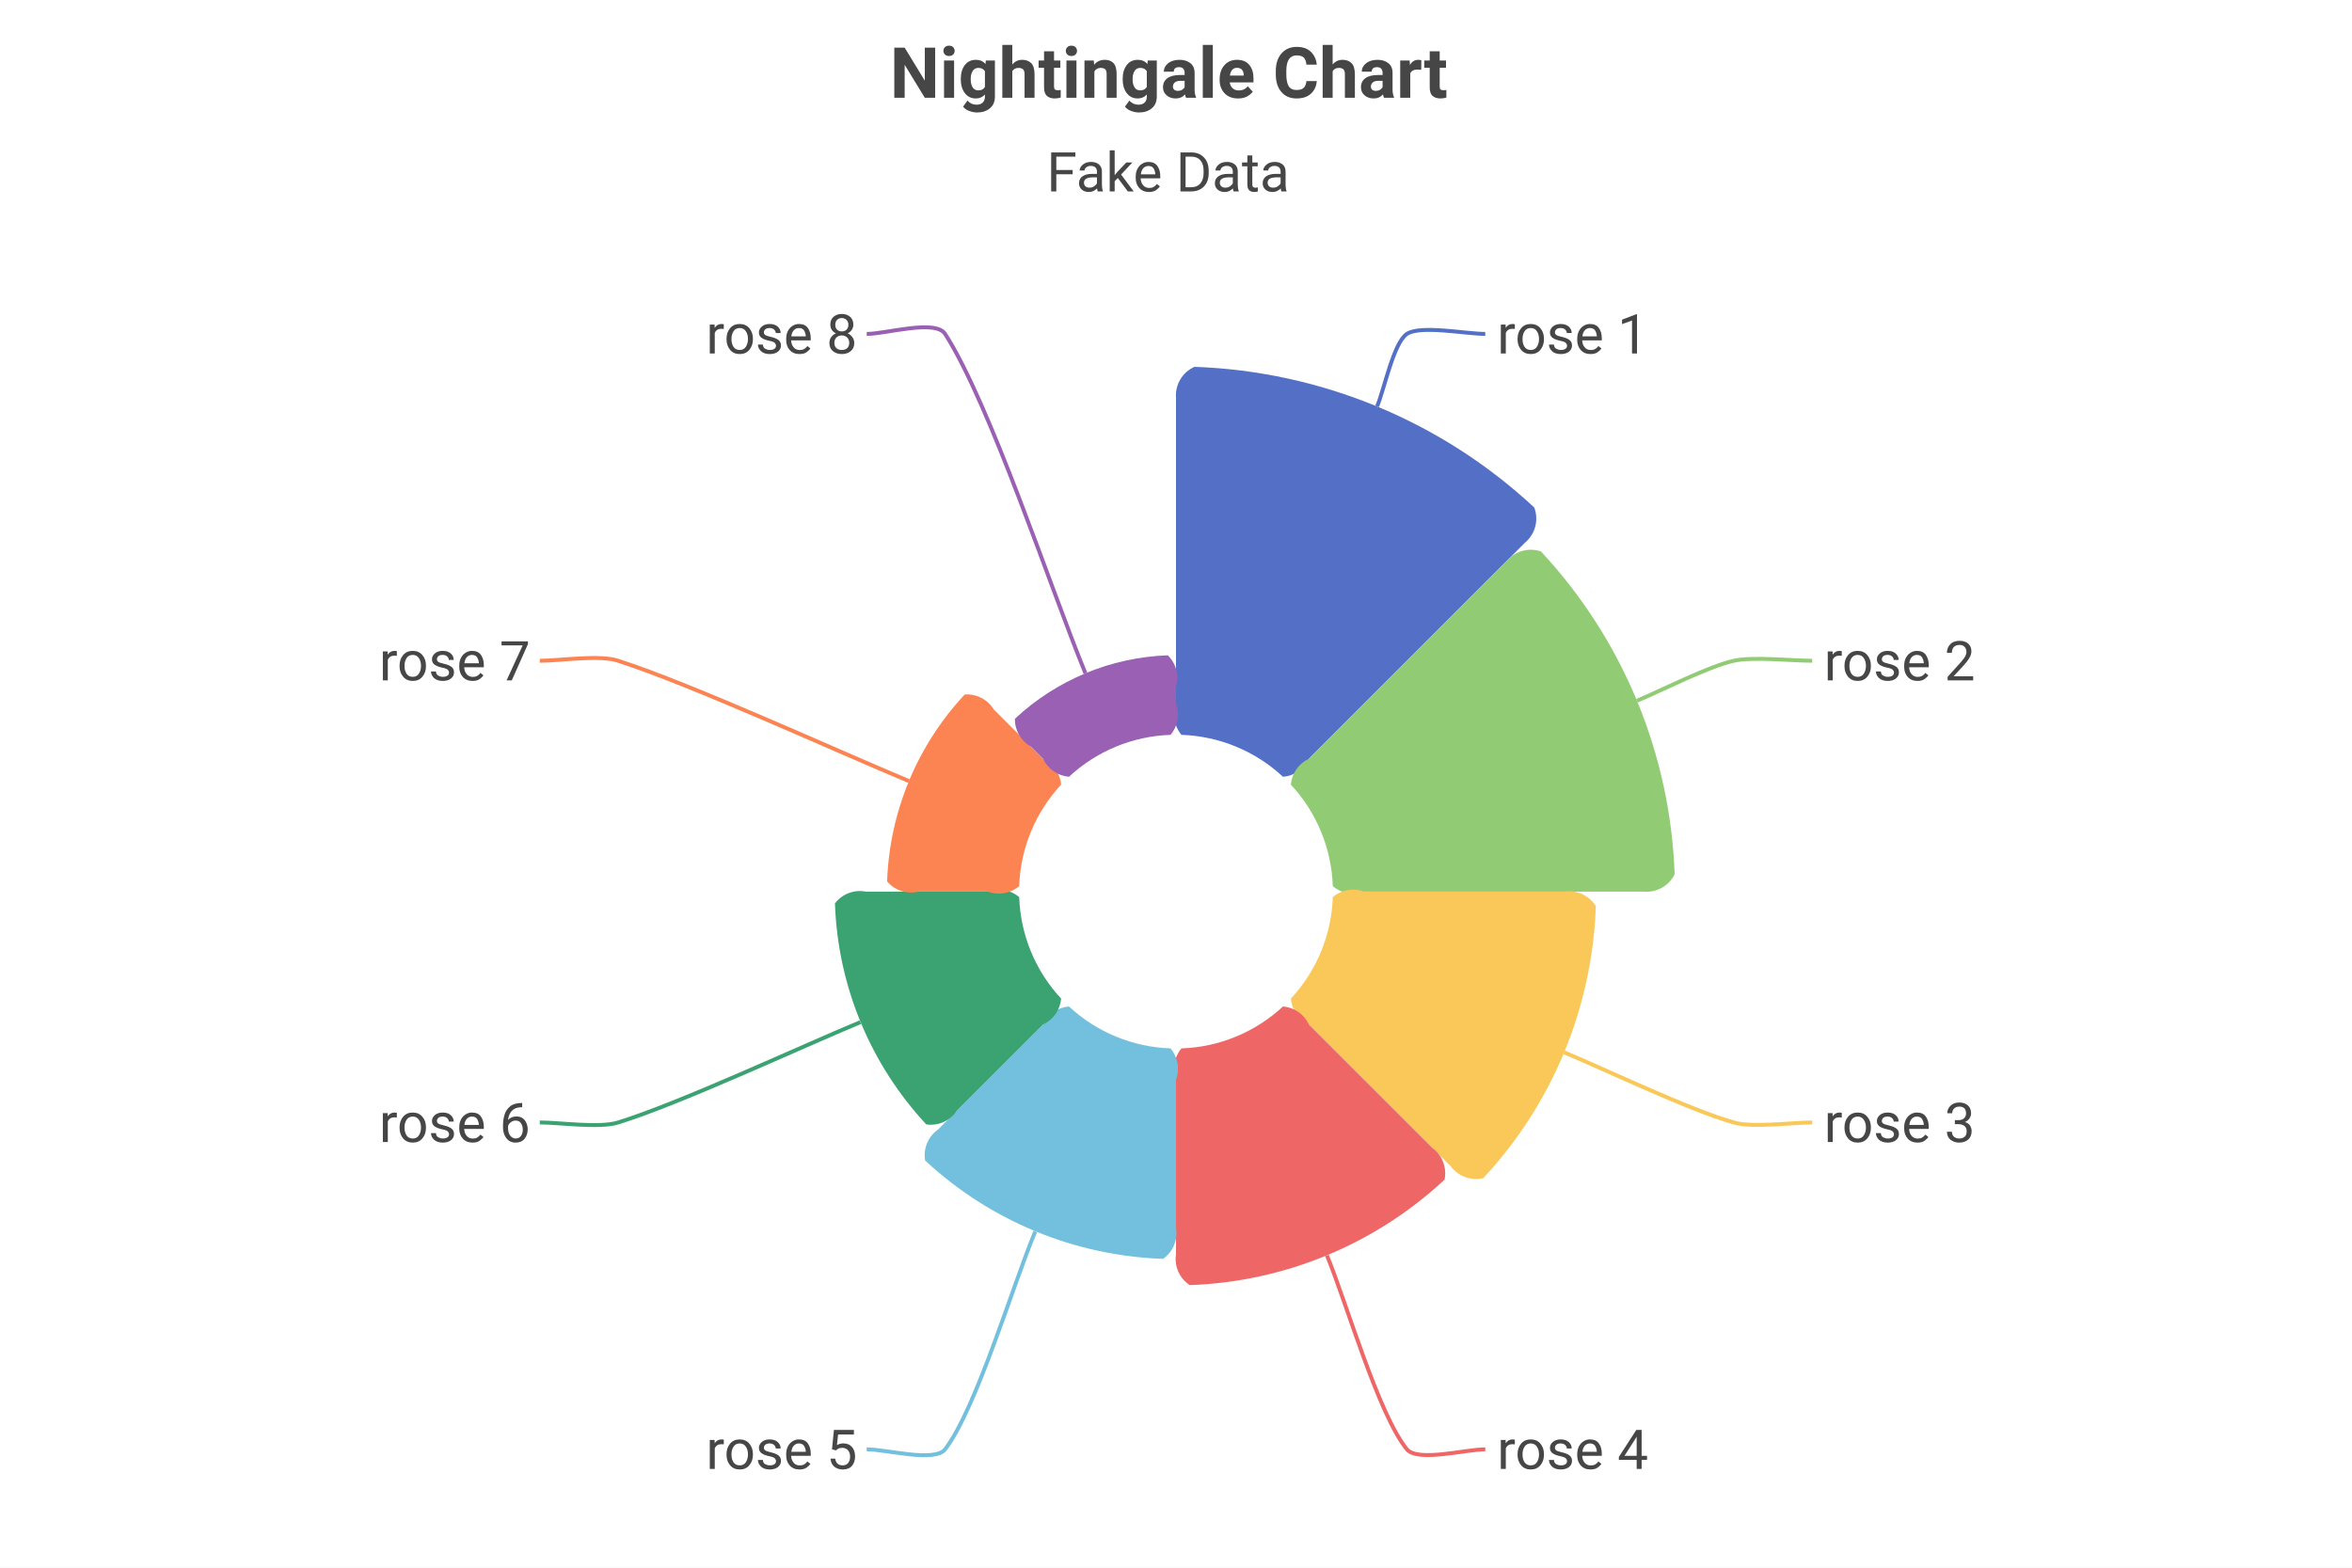
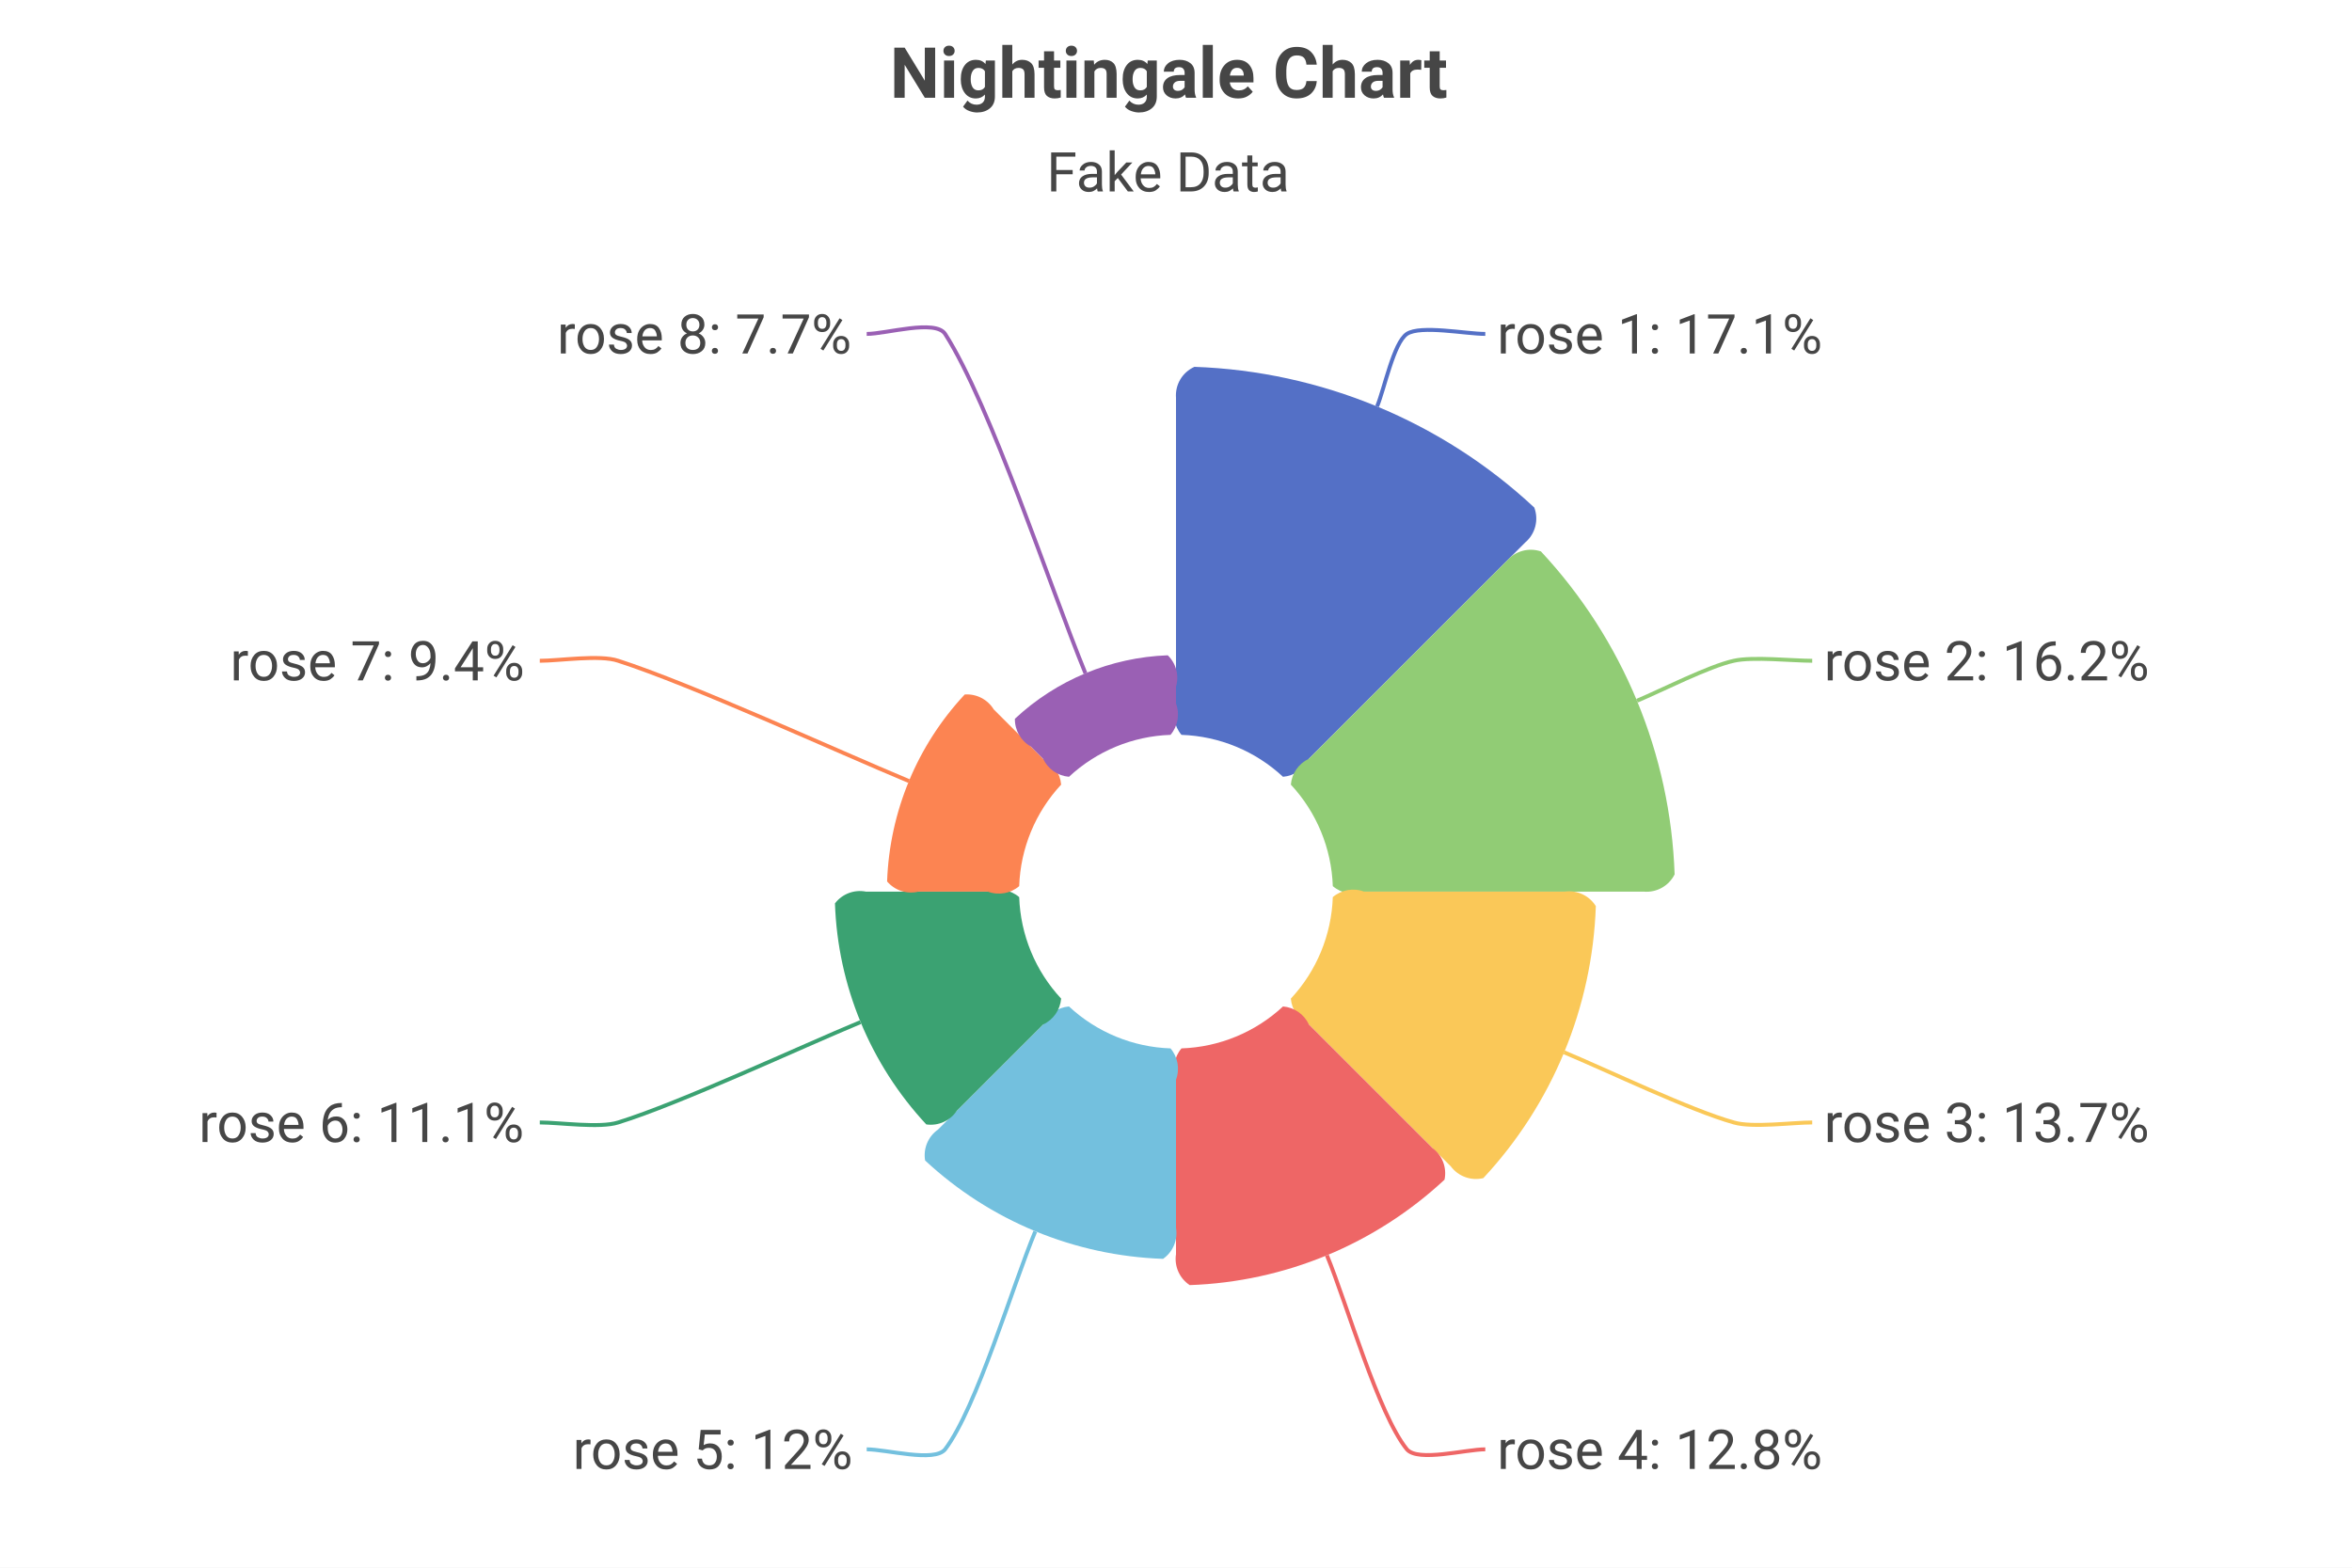
<svg xmlns="http://www.w3.org/2000/svg" width="600" height="400" viewBox="0 0 600 400">
  <rect x="0" y="0" width="600" height="400" fill="#FFFFFF" />
  <text font-size="18" x="227" y="5" dy="15" font-weight="bold" dominant-baseline="middle" font-family="Roboto" fill="#464646">
Nightingale Chart
</text>
  <text font-size="14" x="267" y="35" dy="10" dominant-baseline="middle" font-family="Roboto" fill="#464646">
Fake Data
</text>
  <path d="M300,179.5 L300,101.5 A8 8 0 0 1 304.7,93.6 A134 134 0 0 1 391.4,129.5 A8 8 0 0 1 389.1,138.4 L333.9,193.6 A8 8 0 0 1 327.3,198.2 A40 40 0 0 0 301.4,187.5 A8 8 0 0 1 300,179.5 Z" fill="#5470C6" />
  <path d="M351.3,103.7 C353.2 99.1, 355.5 87.5, 358.9 85.2 C362.4 82.9, 373.9 85.2, 378.9 85.2" stroke-width="1" fill="none" stroke="#5470C6" />
  <text font-size="14" x="381.9" y="90.2" font-family="Roboto" fill="#464646">
- rose 1
+ rose 1: 17.1%
</text>
  <path d="M333.9,193.6 L384.4,143.1 A8 8 0 0 1 393.1,140.7 A127.3 127.3 0 0 1 427.2,223.1 A8 8 0 0 1 419.3,227.5 L348,227.5 A8 8 0 0 1 340,226.1 A40 40 0 0 0 329.3,200.2 A8 8 0 0 1 333.9,193.6 Z" fill="#91CC75" />
  <path d="M417.6,178.8 C423.8 176.2, 435.9 170, 442.3 168.6 C447.1 167.5, 457.3 168.6, 462.3 168.6" stroke-width="1" fill="none" stroke="#91CC75" />
  <text font-size="14" x="465.3" y="173.6" font-family="Roboto" fill="#464646">
- rose 2
+ rose 2: 16.2%
</text>
  <path d="M348,227.5 L399.2,227.5 A8 8 0 0 1 407.1,231.2 A107.2 107.2 0 0 1 378.4,300.6 A8 8 0 0 1 370.1,297.6 L333.9,261.4 A8 8 0 0 1 329.3,254.8 A40 40 0 0 0 340,228.9 A8 8 0 0 1 348,227.5 Z" fill="#FAC858" />
  <path d="M399,268.5 C409.8 273, 431.2 283.3, 442.3 286.4 C447 287.8, 457.3 286.4, 462.3 286.4" stroke-width="1" fill="none" stroke="#FAC858" />
  <text font-size="14" x="465.3" y="291.4" font-family="Roboto" fill="#464646">
- rose 3
+ rose 3: 13.7%
</text>
  <path d="M333.9,261.4 L365.4,292.9 A8 8 0 0 1 368.5,301 A100.5 100.5 0 0 1 303.5,327.9 A8 8 0 0 1 300,320 L300,275.5 A8 8 0 0 1 301.4,267.5 A40 40 0 0 0 327.3,256.8 A8 8 0 0 1 333.9,261.4 Z" fill="#EE6666" />
  <path d="M338.5,320.3 C343.6 332.7, 351.6 360.8, 358.9 369.8 C361.7 373.1, 373.9 369.8, 378.9 369.8" stroke-width="1" fill="none" stroke="#EE6666" />
  <text font-size="14" x="381.9" y="374.8" font-family="Roboto" fill="#464646">
- rose 4
+ rose 4: 12.8%
</text>
  <path d="M300,275.5 L300,313.3 A8 8 0 0 1 296.7,321.2 A93.8 93.8 0 0 1 236,296.1 A8 8 0 0 1 239.3,288.2 L266.1,261.4 A8 8 0 0 1 272.7,256.8 A40 40 0 0 0 298.6,267.5 A8 8 0 0 1 300,275.5 Z" fill="#73C0DE" />
  <path d="M264.1,314.2 C258.3 328.1, 249.1 359.3, 241.1 369.8 C238.4 373.2, 226.1 369.8, 221.1 369.8" stroke-width="1" fill="none" stroke="#73C0DE" />
-   <text font-size="14" x="180.1" y="374.8" font-family="Roboto" fill="#464646">
- rose 5
+   <text font-size="14" x="146.1" y="374.8" font-family="Roboto" fill="#464646">
+ rose 5: 12%
</text>
  <path d="M266.1,261.4 L244.1,283.4 A8 8 0 0 1 236.3,286.9 A87.1 87.1 0 0 1 213,230.5 A8 8 0 0 1 220.9,227.5 L252,227.5 A8 8 0 0 1 260,228.9 A40 40 0 0 0 270.7,254.8 A8 8 0 0 1 266.1,261.4 Z" fill="#3BA272" />
  <path d="M219.5,260.8 C204.1 267.2, 173.5 281.5, 157.7 286.4 C153 287.9, 142.7 286.4, 137.7 286.4" stroke-width="1" fill="none" stroke="#3BA272" />
-   <text font-size="14" x="96.7" y="291.4" font-family="Roboto" fill="#464646">
- rose 6
+   <text font-size="14" x="50.7" y="291.4" font-family="Roboto" fill="#464646">
+ rose 6: 11.1%
</text>
  <path d="M252,227.5 L234.3,227.5 A8 8 0 0 1 226.3,224.9 A73.7 73.7 0 0 1 246.1,177.2 A8 8 0 0 1 253.5,181 L266.1,193.6 A8 8 0 0 1 270.7,200.2 A40 40 0 0 0 260,226.1 A8 8 0 0 1 252,227.5 Z" fill="#FC8452" />
  <path d="M231.9,199.3 C213.4 191.6, 176.6 174.7, 157.7 168.6 C153 167, 142.7 168.6, 137.7 168.6" stroke-width="1" fill="none" stroke="#FC8452" />
-   <text font-size="14" x="96.7" y="173.6" font-family="Roboto" fill="#464646">
- rose 7
+   <text font-size="14" x="58.7" y="173.6" font-family="Roboto" fill="#464646">
+ rose 7: 9.4%
</text>
  <path d="M266.1,193.6 L263,190.5 A8 8 0 0 1 258.9,183.4 A60.3 60.3 0 0 1 297.9,167.2 A8 8 0 0 1 300,175.2 L300,179.5 A8 8 0 0 1 298.6,187.5 A40 40 0 0 0 272.7,198.2 A8 8 0 0 1 266.1,193.6 Z" fill="#9A60B4" />
  <path d="M276.9,171.8 C268 150.1, 252.6 103.1, 241.1 85.2 C238.6 81.4, 226.1 85.2, 221.1 85.2" stroke-width="1" fill="none" stroke="#9A60B4" />
-   <text font-size="14" x="180.1" y="90.2" font-family="Roboto" fill="#464646">
- rose 8
+   <text font-size="14" x="142.1" y="90.2" font-family="Roboto" fill="#464646">
+ rose 8: 7.7%
</text>
</svg>
